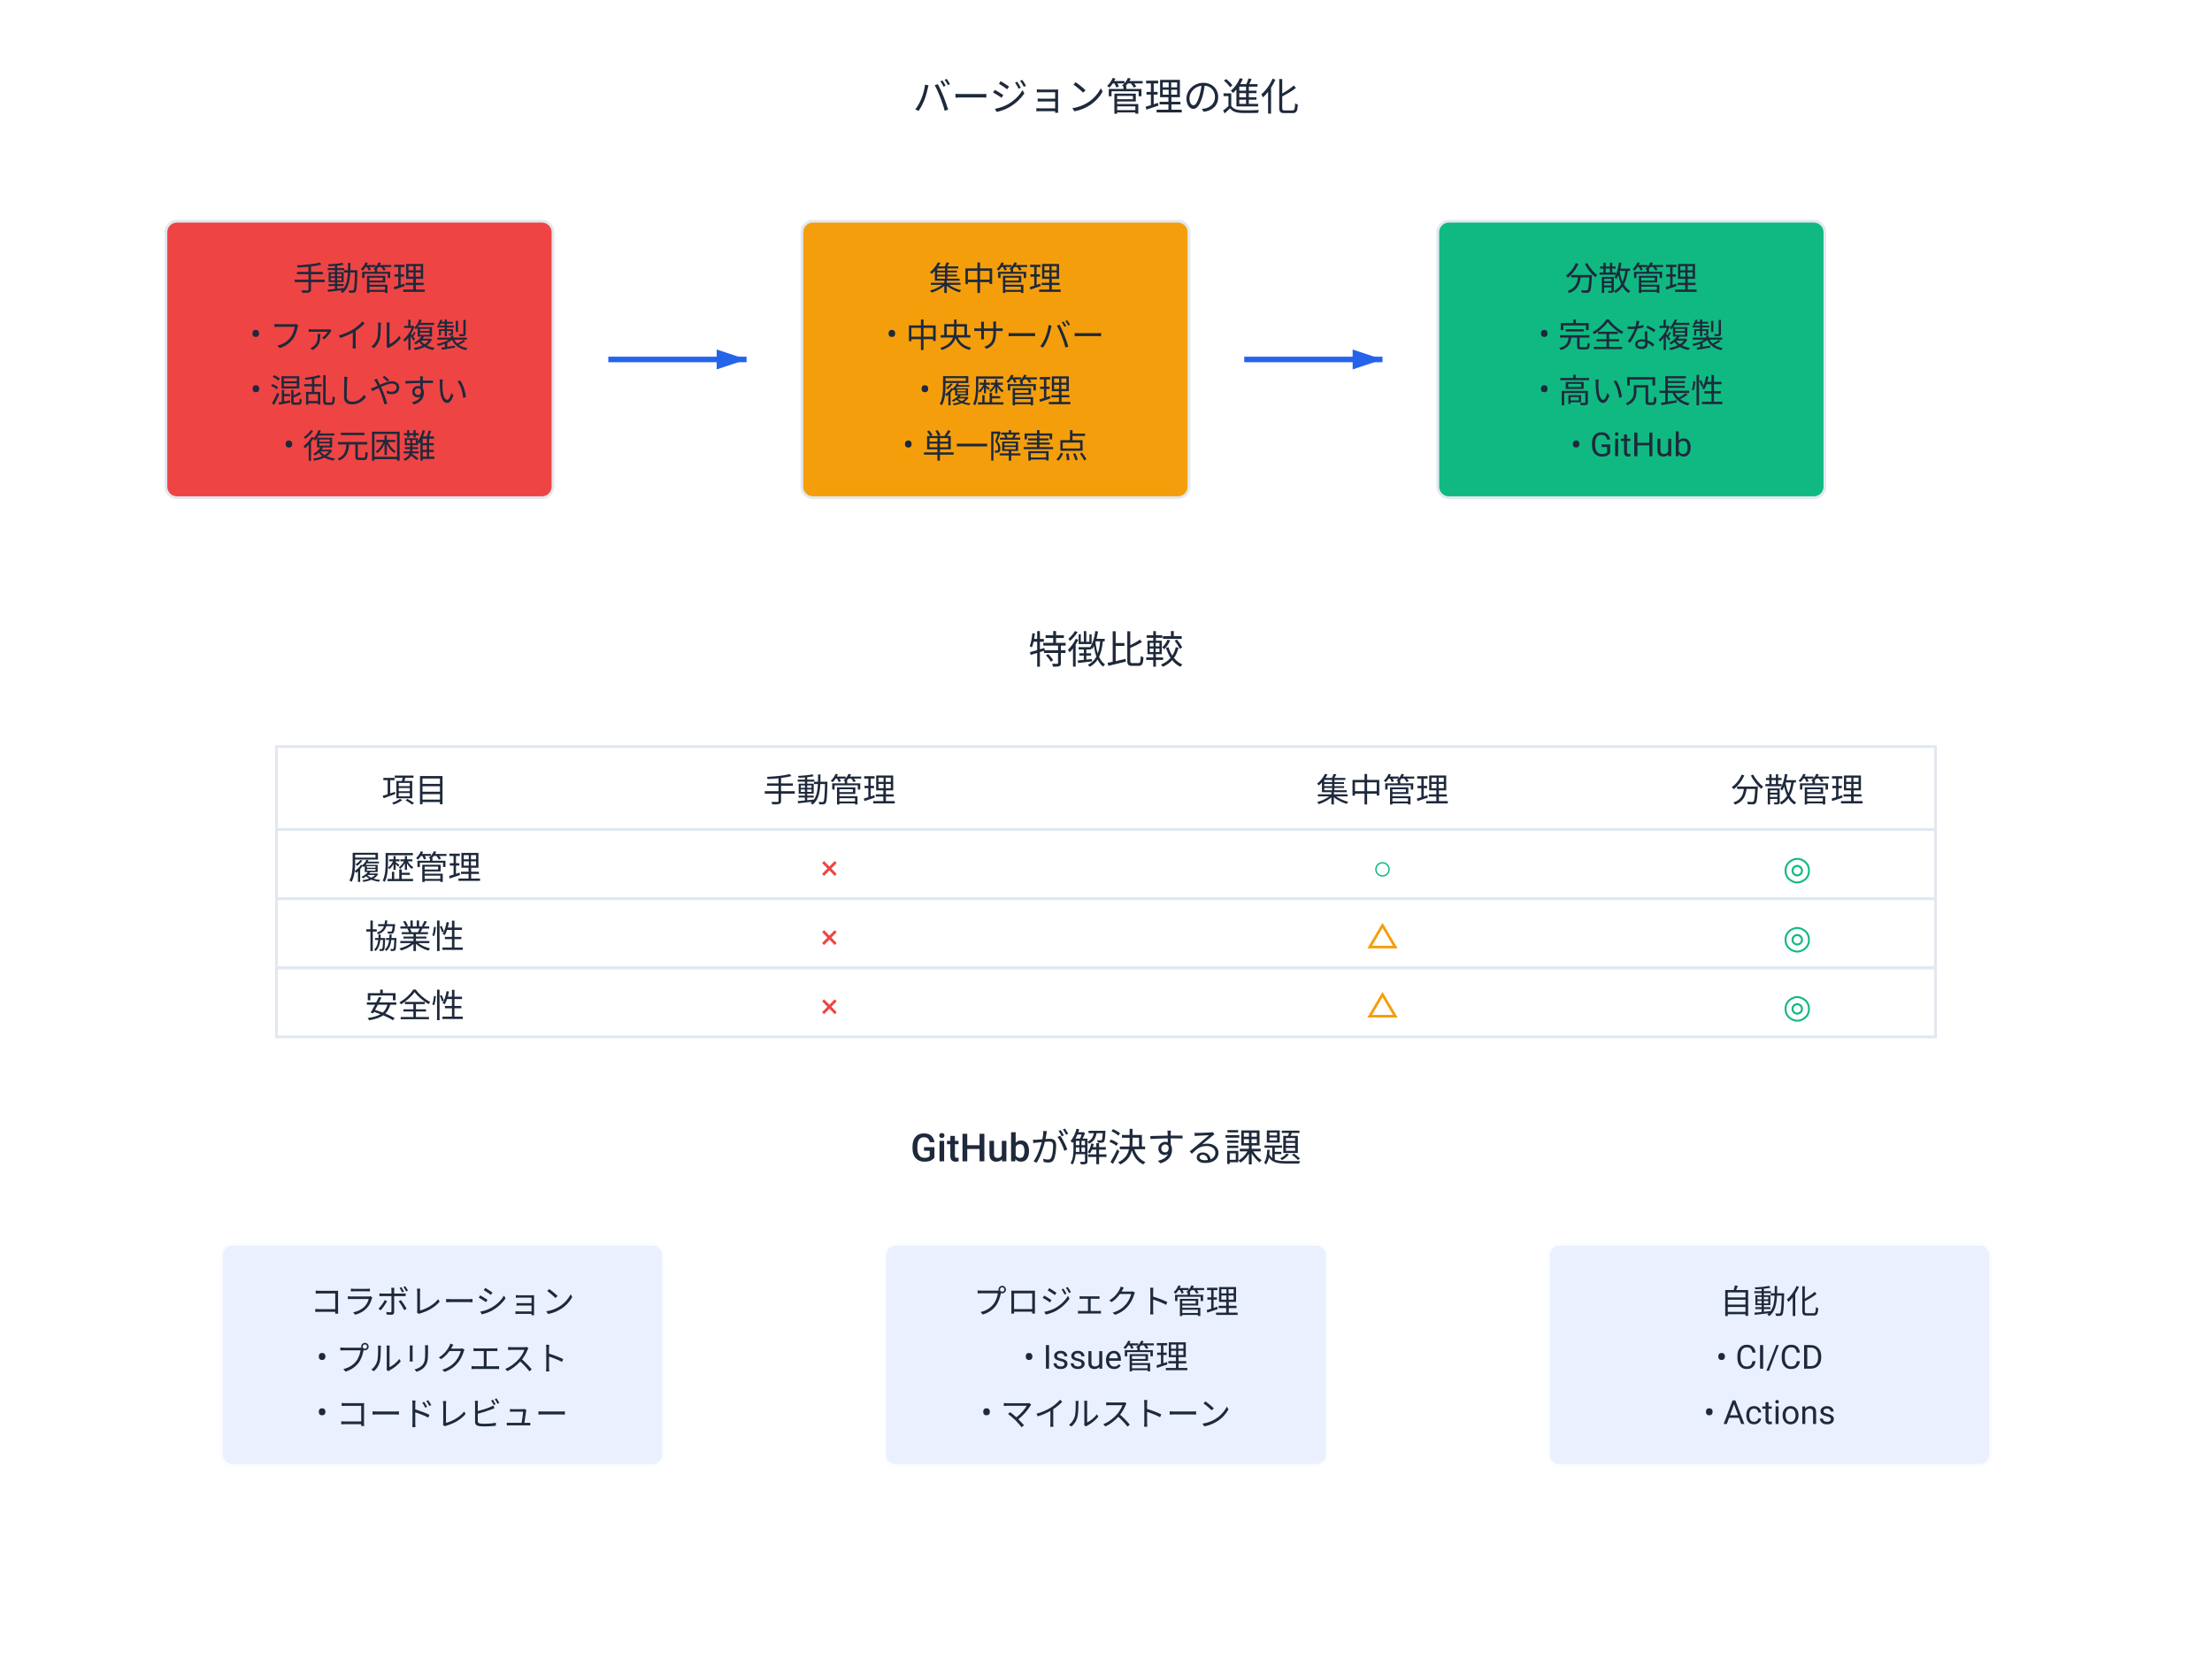
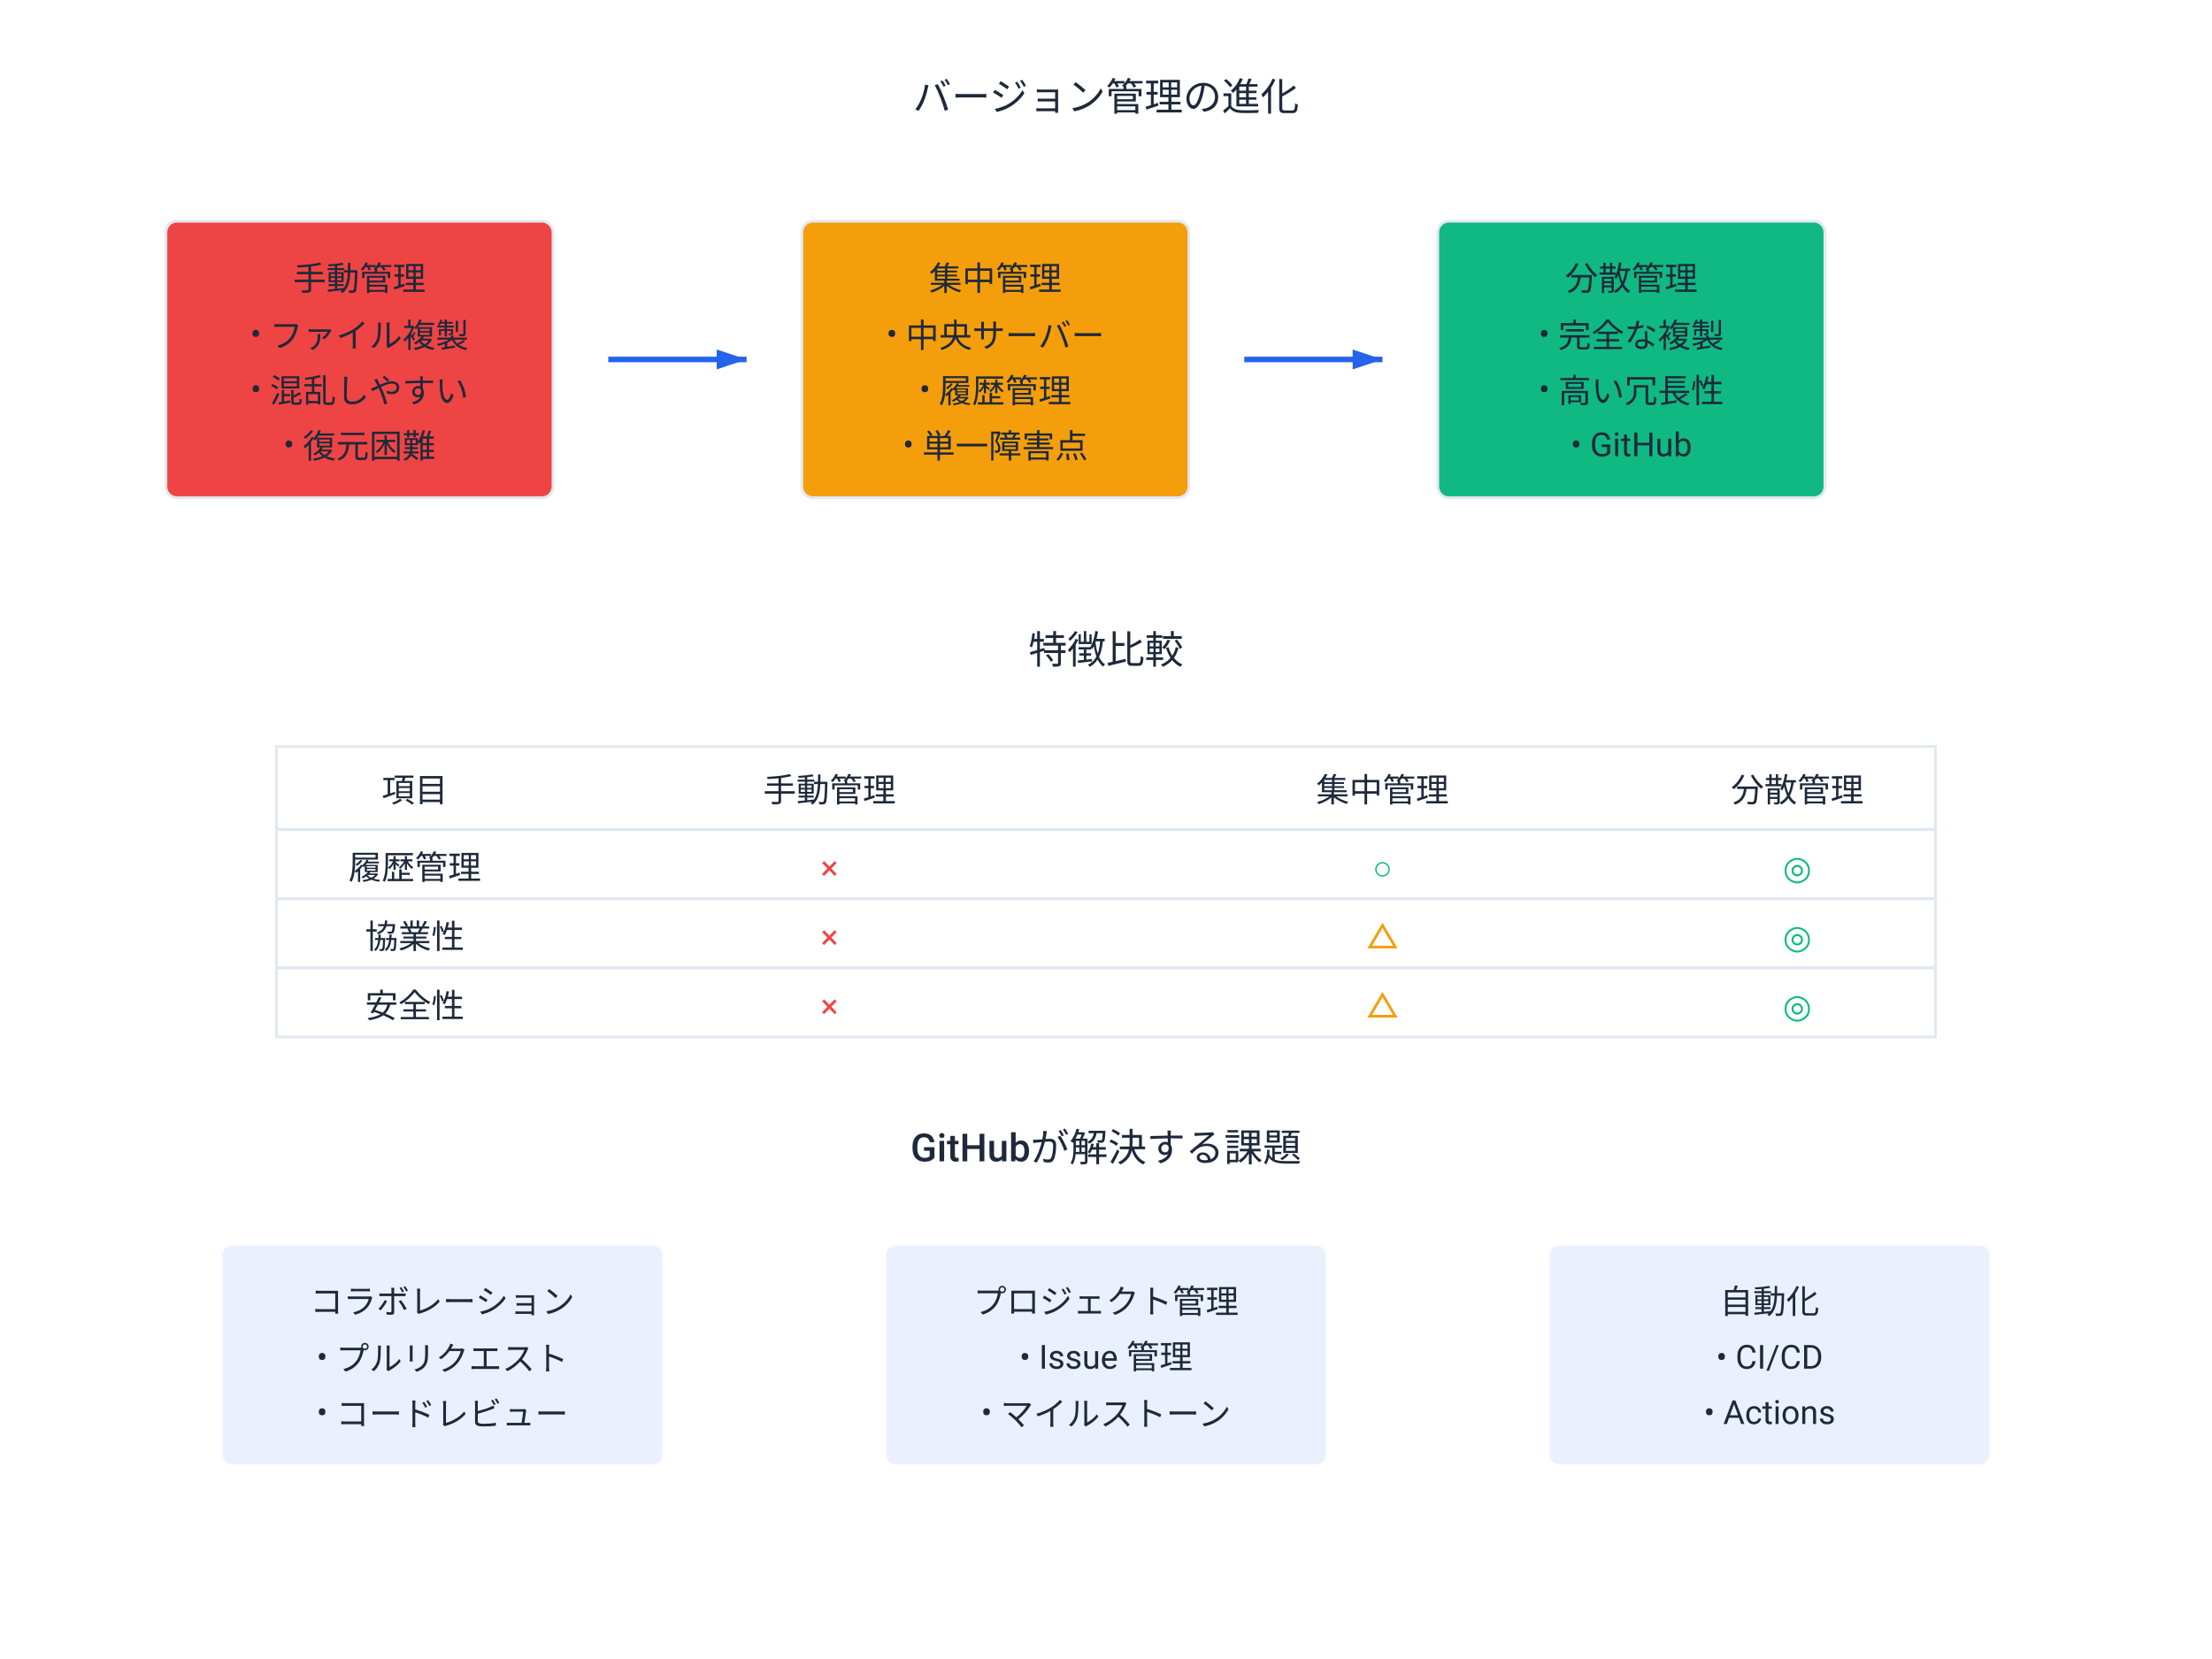
<svg xmlns="http://www.w3.org/2000/svg" viewBox="0 0 800 600" style="max-width: 100%; height: auto;">
  <defs>
    <style>
      .bg { fill: #ffffff; }
      .bg-alt { fill: #f8fafc; }
      .text { fill: #1e293b; font-family: -apple-system, BlinkMacSystemFont, 'Segoe UI', Roboto, 'Helvetica Neue', Arial, 'Noto Sans', sans-serif, 'Apple Color Emoji', 'Segoe UI Emoji', 'Segoe UI Symbol', 'Noto Color Emoji'; }
      .text-sm { font-size: 12px; }
      .text-md { font-size: 14px; font-weight: 500; }
      .border { stroke: #e2e8f0; fill: none; stroke-width: 1; }
      .primary { fill: #2563eb; }
      .primary-stroke { stroke: #2563eb; stroke-width: 2; }
      .success { fill: #10b981; }
      .warning { fill: #f59e0b; }
      .error { fill: #ef4444; }
      .neutral { fill: #64748b; }
    </style>
    <marker id="arrow" viewBox="0 0 10 10" refX="9" refY="3" markerWidth="6" markerHeight="6" orient="auto">
      <path d="M0,0 L0,6 L9,3 z" class="primary" fill="none" />
    </marker>
  </defs>
  <rect width="100%" height="100%" class="bg" />
  <text x="400" y="40" text-anchor="middle" class="text text-md">バージョン管理の進化</text>
  <g class="manual-stage">
    <rect x="60" y="80" width="140" height="100" rx="4" class="error border" />
    <text x="130" y="105" text-anchor="middle" class="text text-sm">手動管理</text>
    <text x="130" y="125" text-anchor="middle" class="text text-sm">• ファイル複製</text>
    <text x="130" y="145" text-anchor="middle" class="text text-sm">• 混乱しやすい</text>
    <text x="130" y="165" text-anchor="middle" class="text text-sm">• 復元困難</text>
  </g>
  <line x1="220" y1="130" x2="270" y2="130" class="primary-stroke" marker-end="url(#arrow)" />
  <g class="centralized-stage">
    <rect x="290" y="80" width="140" height="100" rx="4" class="warning border" />
    <text x="360" y="105" text-anchor="middle" class="text text-sm">集中管理</text>
    <text x="360" y="125" text-anchor="middle" class="text text-sm">• 中央サーバー</text>
    <text x="360" y="145" text-anchor="middle" class="text text-sm">• 履歴管理</text>
    <text x="360" y="165" text-anchor="middle" class="text text-sm">• 単一障害点</text>
  </g>
  <line x1="450" y1="130" x2="500" y2="130" class="primary-stroke" marker-end="url(#arrow)" />
  <g class="distributed-stage">
    <rect x="520" y="80" width="140" height="100" rx="4" class="success border" />
    <text x="590" y="105" text-anchor="middle" class="text text-sm">分散管理</text>
    <text x="590" y="125" text-anchor="middle" class="text text-sm">• 完全な複製</text>
    <text x="590" y="145" text-anchor="middle" class="text text-sm">• 高い冗長性</text>
    <text x="590" y="165" text-anchor="middle" class="text text-sm">• GitHub</text>
  </g>
  <text x="400" y="240" text-anchor="middle" class="text text-md">特徴比較</text>
  <g class="comparison-table">
    <rect x="100" y="270" width="600" height="30" class="bg-alt border" />
    <text x="150" y="290" text-anchor="middle" class="text text-sm">項目</text>
    <text x="300" y="290" text-anchor="middle" class="text text-sm">手動管理</text>
    <text x="500" y="290" text-anchor="middle" class="text text-sm">集中管理</text>
    <text x="650" y="290" text-anchor="middle" class="text text-sm">分散管理</text>
    <rect x="100" y="300" width="600" height="25" class="bg border" />
    <text x="150" y="318" text-anchor="middle" class="text text-sm">履歴管理</text>
    <text x="300" y="318" text-anchor="middle" class="text text-sm error">×</text>
    <text x="500" y="318" text-anchor="middle" class="text text-sm success">○</text>
    <text x="650" y="318" text-anchor="middle" class="text text-sm success">◎</text>
    <rect x="100" y="325" width="600" height="25" class="bg-alt border" />
    <text x="150" y="343" text-anchor="middle" class="text text-sm">協業性</text>
    <text x="300" y="343" text-anchor="middle" class="text text-sm error">×</text>
    <text x="500" y="343" text-anchor="middle" class="text text-sm warning">△</text>
    <text x="650" y="343" text-anchor="middle" class="text text-sm success">◎</text>
    <rect x="100" y="350" width="600" height="25" class="bg border" />
    <text x="150" y="368" text-anchor="middle" class="text text-sm">安全性</text>
    <text x="300" y="368" text-anchor="middle" class="text text-sm error">×</text>
    <text x="500" y="368" text-anchor="middle" class="text text-sm warning">△</text>
    <text x="650" y="368" text-anchor="middle" class="text text-sm success">◎</text>
  </g>
  <text x="400" y="420" text-anchor="middle" class="text text-md">GitHubが解決する課題</text>
  <g class="github-benefits">
    <rect x="80" y="450" width="160" height="80" rx="4" class="primary border" opacity="0.1" />
    <text x="160" y="475" text-anchor="middle" class="text text-sm">コラボレーション</text>
    <text x="160" y="495" text-anchor="middle" class="text text-sm">• プルリクエスト</text>
    <text x="160" y="515" text-anchor="middle" class="text text-sm">• コードレビュー</text>
    <rect x="320" y="450" width="160" height="80" rx="4" class="primary border" opacity="0.1" />
    <text x="400" y="475" text-anchor="middle" class="text text-sm">プロジェクト管理</text>
-     <text x="400" y="495" text-anchor="middle" class="text text-sm">• Issue管理</text>
+     <text x="400" y="495" text-anchor="middle" class="text text-sm">• Issue 管理</text>
    <text x="400" y="515" text-anchor="middle" class="text text-sm">• マイルストーン</text>
    <rect x="560" y="450" width="160" height="80" rx="4" class="primary border" opacity="0.1" />
    <text x="640" y="475" text-anchor="middle" class="text text-sm">自動化</text>
    <text x="640" y="495" text-anchor="middle" class="text text-sm">• CI/CD</text>
    <text x="640" y="515" text-anchor="middle" class="text text-sm">• Actions</text>
  </g>
</svg>
